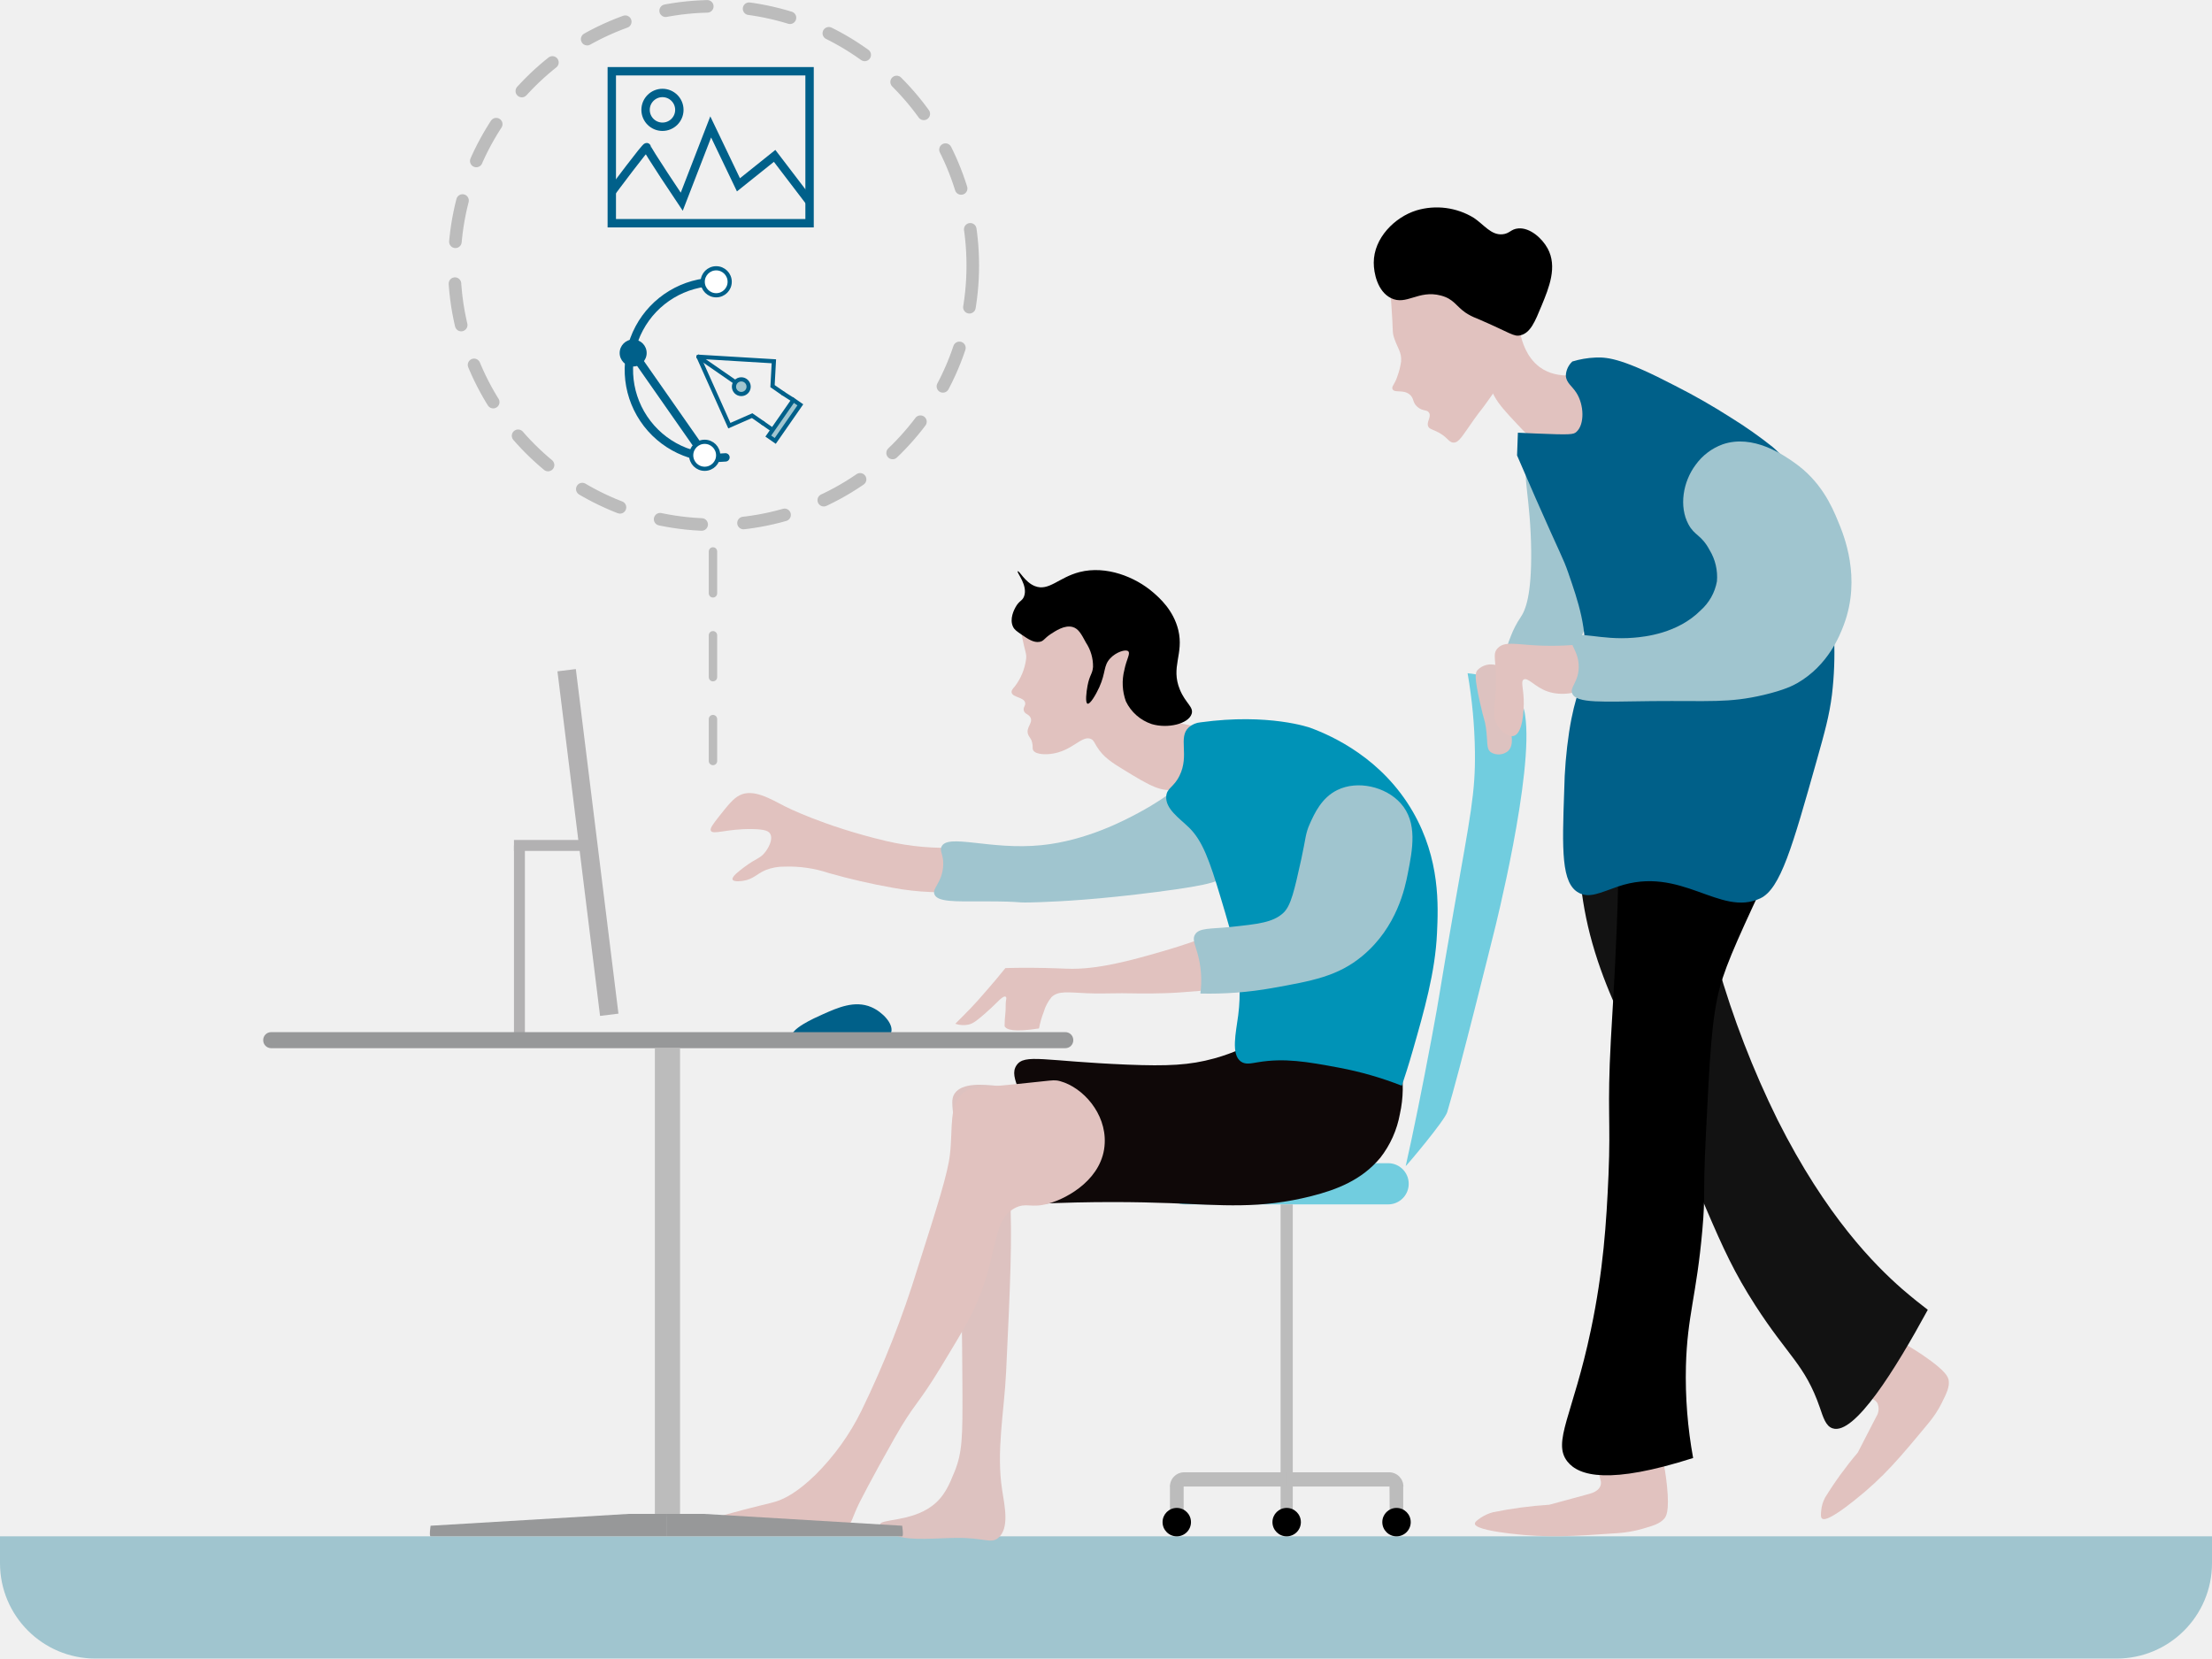
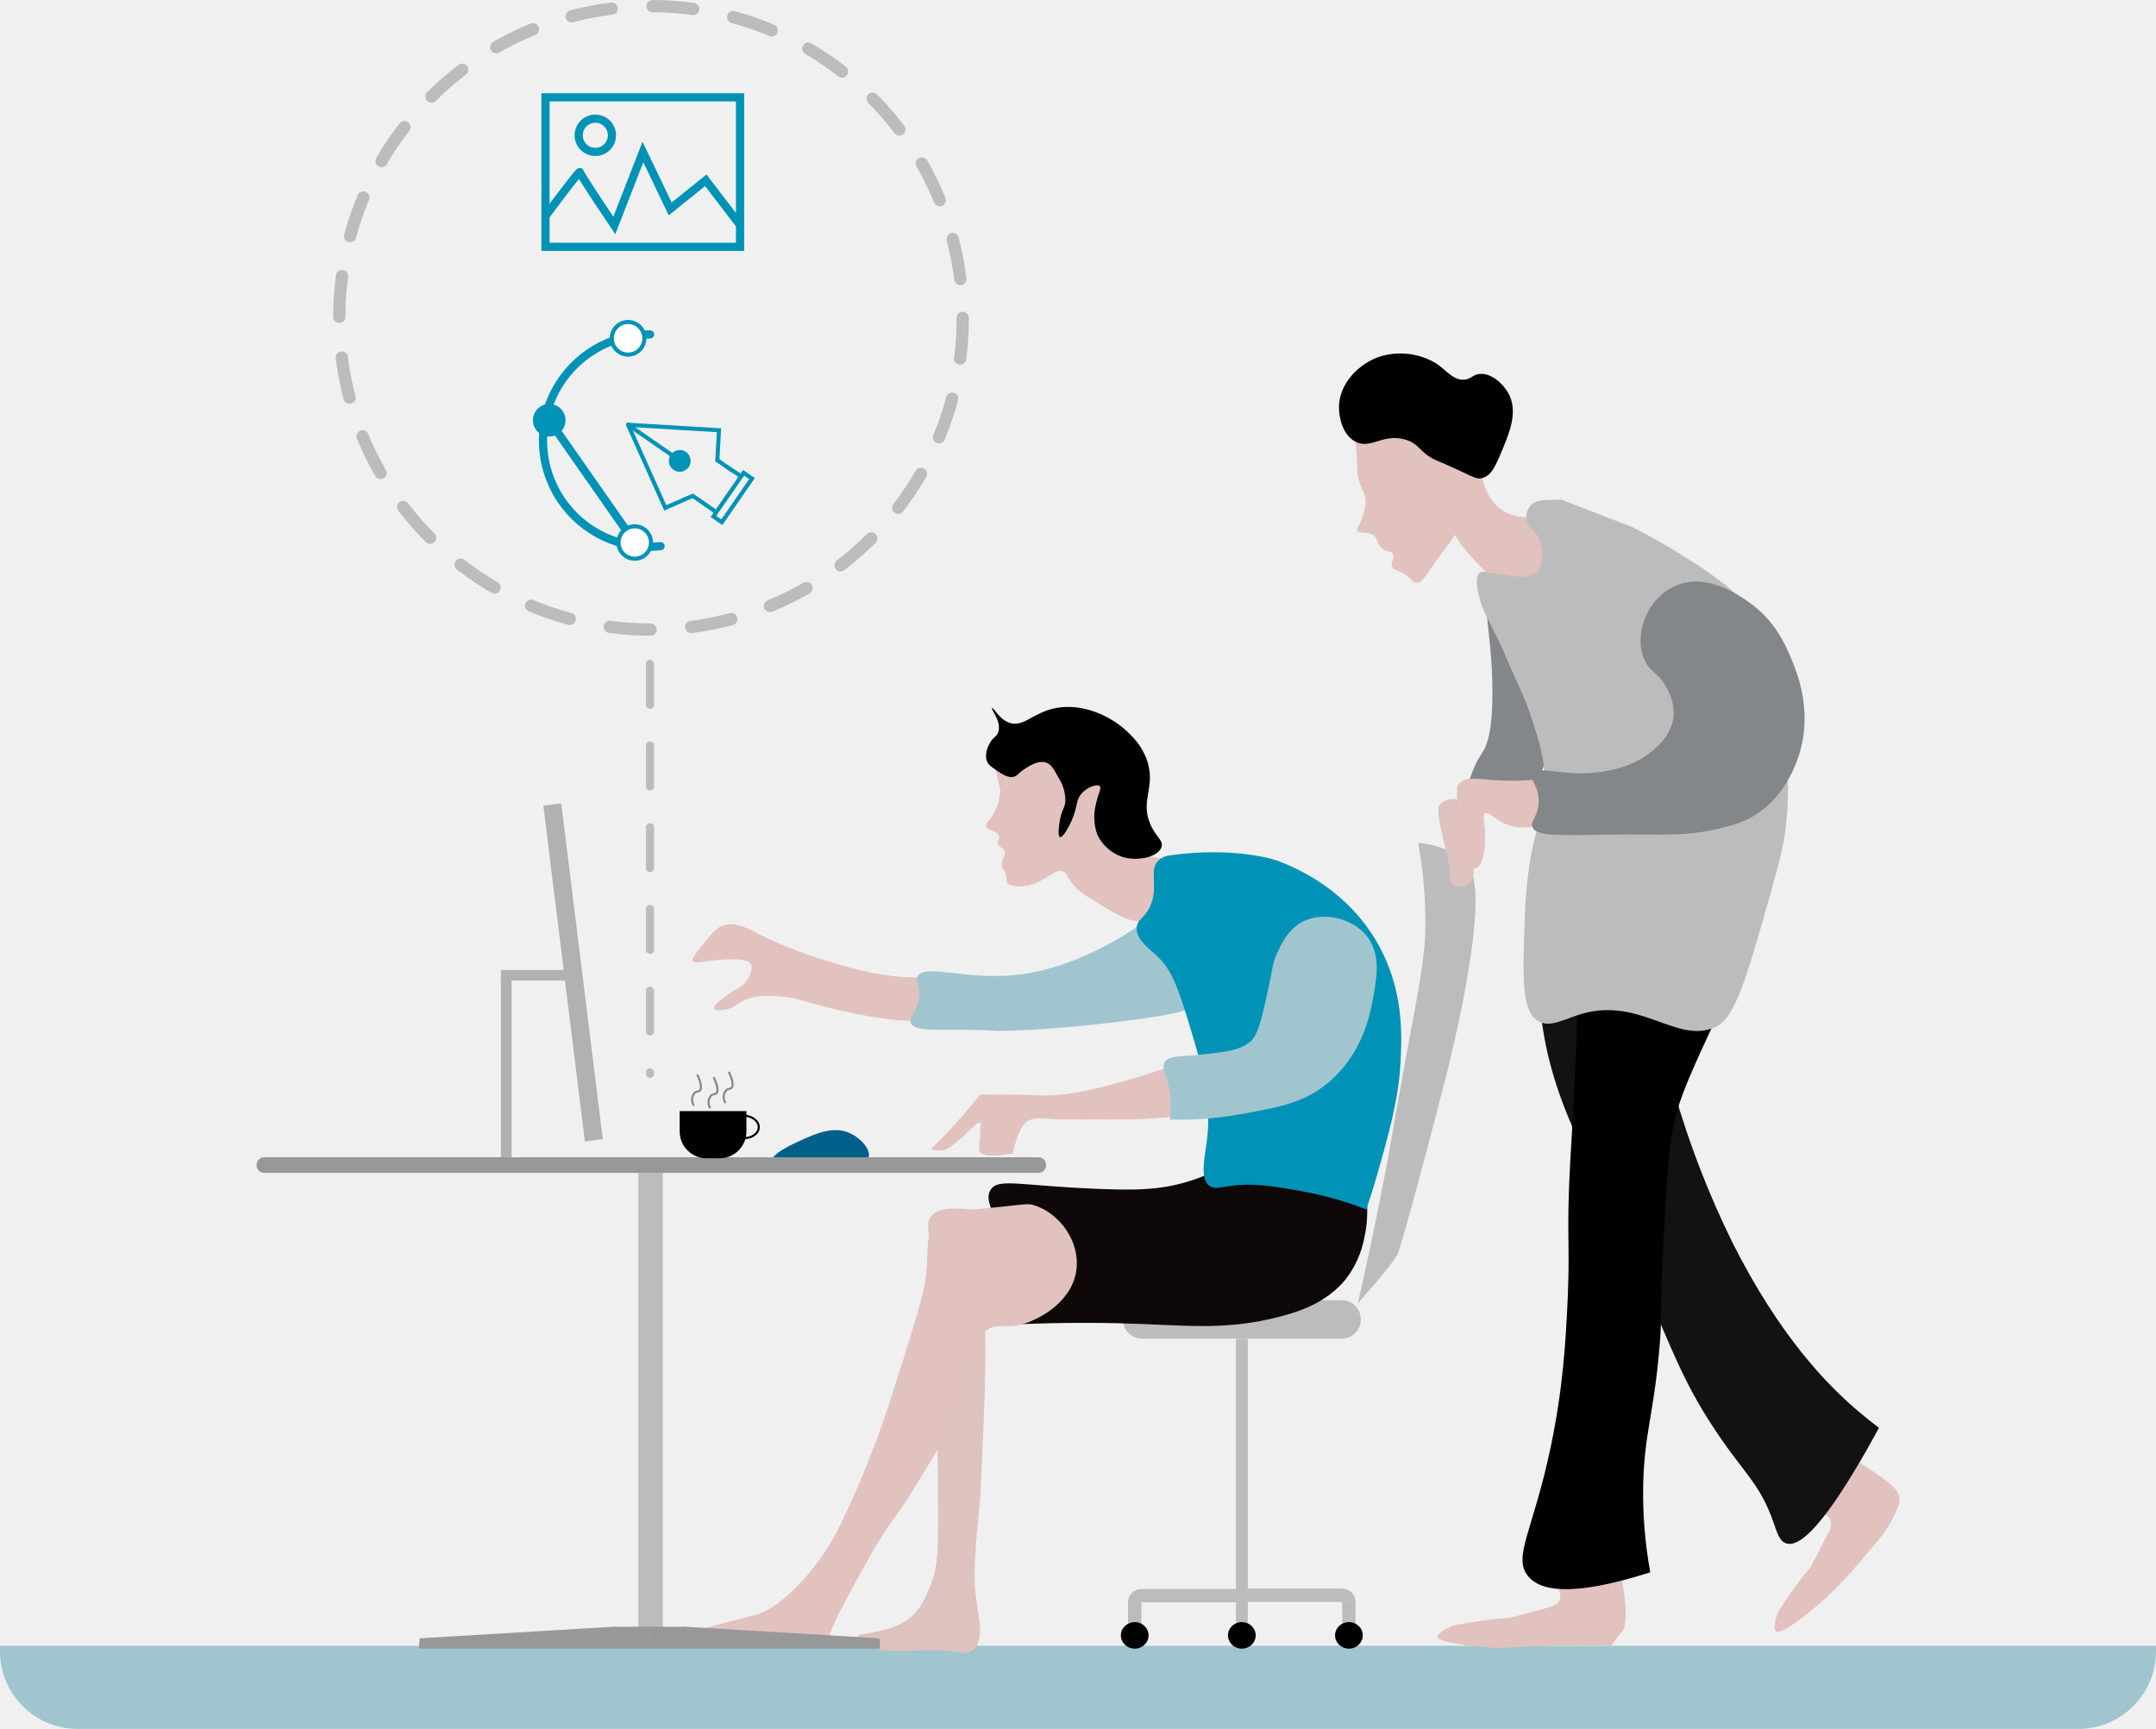
- <svg xmlns="http://www.w3.org/2000/svg" viewBox="0 0 527.77 395.72">
+ <svg xmlns="http://www.w3.org/2000/svg" viewBox="0 0 527.77 423.26">
  <defs>
-     <style>.cls-1,.cls-17{fill:#a0c5cf;}.cls-2{fill:#e1c2bf;}.cls-3{fill:#121212;}.cls-4{fill:#71cddf;}.cls-5{fill:#bcbcbc;}.cls-6{fill:#ddc2c0;}.cls-7{fill:#006089;}.cls-8{fill:#0f0808;}.cls-9{fill:#0093b7;}.cls-10{fill:#b2b1b2;}.cls-11{fill:#979899;}.cls-12,.cls-13,.cls-14,.cls-15,.cls-16,.cls-18{fill:none;}.cls-12,.cls-13{stroke:#bcbcbc;stroke-dasharray:10;}.cls-12,.cls-13,.cls-16,.cls-17,.cls-18,.cls-19{stroke-linecap:round;}.cls-12,.cls-14,.cls-15,.cls-16,.cls-17,.cls-18,.cls-19{stroke-miterlimit:10;}.cls-12,.cls-14,.cls-18{stroke-width:2px;}.cls-13{stroke-miterlimit:1;stroke-width:3px;}.cls-14,.cls-15,.cls-16,.cls-17,.cls-18,.cls-19{stroke:#00608a;}.cls-19{fill:#fff;}.cls-20{fill:#00608a;}</style>
+     <style>.cls-1{fill:#a0c5cf;}.cls-2{fill:#e1c2bf;}.cls-3{fill:#121212;}.cls-4{fill:#bcbcbc;}.cls-5{fill:#848789;}.cls-6{fill:#ddc2c0;}.cls-7{fill:#0f0808;}.cls-15,.cls-8{fill:#0093b7;}.cls-9{fill:#006089;}.cls-10{fill:#b2b1b2;}.cls-11{fill:#979899;}.cls-12,.cls-13,.cls-14,.cls-16,.cls-18,.cls-19,.cls-20,.cls-21{fill:none;}.cls-12,.cls-13,.cls-14,.cls-15,.cls-16,.cls-17{stroke:#0093b7;}.cls-12,.cls-13,.cls-14,.cls-15,.cls-16,.cls-17,.cls-18,.cls-20,.cls-21{stroke-miterlimit:10;}.cls-12,.cls-16,.cls-18{stroke-width:2px;}.cls-14,.cls-15,.cls-16,.cls-17,.cls-18,.cls-19{stroke-linecap:round;}.cls-17{fill:#fff;}.cls-18,.cls-19{stroke:#bcbcbc;stroke-dasharray:10;}.cls-19{stroke-miterlimit:1;stroke-width:3px;}.cls-20{stroke:#000;}.cls-20,.cls-21{stroke-width:0.5px;}.cls-21{stroke:#868786;}</style>
  </defs>
  <g id="Layer_2" data-name="Layer 2">
-     <path class="cls-1" d="M0,366.55H527.77a0,0,0,0,1,0,0V373A22.75,22.75,0,0,1,505,395.72H22.75A22.75,22.75,0,0,1,0,373v-6.41a0,0,0,0,1,0,0Z" />
-     <g id="feet">
-       <path class="cls-2" d="M486.07,418.48a70.78,70.78,0,0,1,6.62,4c5.46,3.73,5.88,5.13,6,5.88.24,1.6-.46,3-1.63,5.37a24.29,24.29,0,0,1-3.1,4.75c-6.9,8.34-10.78,13-17.76,18.53-2.39,1.91-6.56,5.06-7.66,4.38-.42-.26-.35-1-.26-2a8.14,8.14,0,0,1,.93-3.05A87.12,87.12,0,0,1,477,445.61l4.45-8.63a3.4,3.4,0,0,0,.23-3.19,2.61,2.61,0,0,0-.89-.83c-2.27-1.36-8.85-4.08-9.64-4.41Z" transform="translate(-33.75 -99.03)" />
-       <path class="cls-2" d="M430.37,446.64a58.49,58.49,0,0,1,1.12,7c.61,6.06-.21,7.24-.72,7.8-1.09,1.19-2.65,1.64-5.23,2.38a28.21,28.21,0,0,1-5.69,1c-10.94.77-17,1.16-25.86.1-3-.36-8.16-1.12-8.34-2.29-.07-.45.58-.9,1.36-1.45a9.66,9.66,0,0,1,3-1.35,99.29,99.29,0,0,1,13.39-1.78l9.58-2.6c.77-.21,2.21-.73,2.63-1.91a2.09,2.09,0,0,0,.08-1.13,93.81,93.81,0,0,0-2.77-9.28Z" transform="translate(-33.75 -99.03)" />
+     <path class="cls-1" d="M0,402.89H527.77a0,0,0,0,1,0,0v1.36a19,19,0,0,1-19,19H19a19,19,0,0,1-19-19v-1.36a0,0,0,0,1,0,0Z" />
+     <path class="cls-2" d="M486.07,418.48a70.78,70.78,0,0,1,6.62,4c5.46,3.73,5.88,5.13,6,5.88.24,1.6-.46,3-1.63,5.37a24.29,24.29,0,0,1-3.1,4.75c-6.9,8.34-10.78,13-17.76,18.53-2.39,1.91-6.56,5.06-7.66,4.38-.42-.26-.35-1-.26-2a8.14,8.14,0,0,1,.93-3.05A87.12,87.12,0,0,1,477,445.61l4.45-8.63a3.4,3.4,0,0,0,.23-3.19,2.61,2.61,0,0,0-.89-.83c-2.27-1.36-8.85-4.08-9.64-4.41Z" transform="translate(-33.75 -61.99)" />
+     <path class="cls-2" d="M430.37,446.64a58.49,58.49,0,0,1,1.12,7c.53,5.24,0,6.83-.5,7.53,0,.06,0,0-.22.27-1.17,1.44-2,2.62-2.55,3.43-2.49-.07-5-.11-7.6-.11-7.05,0-13.8.25-20.22.71l-6.41-.55c-6.68-.77-8.31-1.61-8.34-2.29,0-.45.63-.94,1.36-1.45a9.66,9.66,0,0,1,3-1.35,99.29,99.29,0,0,1,13.39-1.78l9.58-2.6c.77-.21,2.21-.73,2.63-1.91a2.09,2.09,0,0,0,.08-1.13,93.81,93.81,0,0,0-2.77-9.28Z" transform="translate(-33.75 -61.99)" />
+     <path class="cls-3" d="M412.76,275.74c-3.6,6.22-3.46,12.68-3.08,18.76.86,13.78,1.38,22,5.32,33.89a117.5,117.5,0,0,0,5.89,14.29c21,44.59,21.73,52.37,31.65,67.78,7.89,12.26,11.87,14.19,15.4,24.37.8,2.29,1.4,4.49,3.08,5,5.18,1.68,14.94-14.05,22.69-28.29-1.53-1.16-3.69-2.87-6.16-5-6.42-5.64-18.06-17.19-29.69-40.33a221,221,0,0,1-14.29-37c-3.19-10.46-6.08-22.18-13.16-38.93-5.23-12.37-9.35-19.46-13.16-19.05C415.27,271.47,414,273.63,412.76,275.74Z" transform="translate(-33.75 -61.99)" />
+     <path d="M412.2,282.46c-1.29,5.83,3.6,9.46,6.45,16.52,1.22,3,1.5,5.33.84,21.57-.53,12.95-1.08,20.5-1.4,26.61-.91,16.81,0,19-.56,32.21-.5,11.42-1.23,22.85-4.21,37-4.25,20.22-9.28,26.71-5.6,31.37,2.76,3.5,10.07,5.53,30-.84A107.44,107.44,0,0,1,436,425c.32-12.15,2.53-16.72,3.92-32.49.78-8.81.08-7.29.84-22.68.92-18.63,1.38-28,3.36-35.29,1.61-5.95,5.27-13.77,12.61-29.41,7.79-16.63,11.2-22.16,8.68-25.49s-7.36.16-20.45-.84c-15.45-1.19-22.78-7.12-28.84-2.52A11.28,11.28,0,0,0,412.2,282.46Z" transform="translate(-33.75 -61.99)" />
+     <g id="chair">
+       <path class="cls-4" d="M366.14,381c.32-.22,9.29-10.39,9.91-12.36,3.14-10,10.25-37.65,11.22-41.35,0,0,9.53-36.13,7.36-49.38a9.54,9.54,0,0,0-5.44-7.32,24.13,24.13,0,0,0-8.28-2.26,109.39,109.39,0,0,1,1.75,18c.12,9.38-1.06,14.45-5,35.93-3.72,20.24-3.13,18.25-5.35,29.58S368,373,366.14,381Z" transform="translate(-33.75 -61.99)" />
+       <rect class="cls-4" x="308.62" y="380.29" width="58.25" height="9.42" rx="4.71" transform="translate(641.73 708) rotate(180)" />
+       <rect class="cls-4" x="336.28" y="389.7" width="2.91" height="70.8" transform="translate(641.73 788.22) rotate(-180)" />
+       <ellipse cx="303.99" cy="400.35" rx="3.39" ry="3.25" />
+       <path class="cls-4" d="M337.74,451h27.85a0,0,0,0,1,0,0v3.26a0,0,0,0,1,0,0H341a3.26,3.26,0,0,1-3.26-3.26v0A0,0,0,0,1,337.74,451Z" transform="translate(669.58 843.16) rotate(-180)" />
+       <path class="cls-4" d="M362.32,461.55h1.23c1.13,0,2-.5,2-1.11v-6.37h-3.27Z" transform="translate(-33.75 -61.99)" />
+       <path class="cls-4" d="M279.39,389H304a0,0,0,0,1,0,0v3.26a0,0,0,0,1,0,0H276.14a0,0,0,0,1,0,0v0A3.26,3.26,0,0,1,279.39,389Z" />
+       <path class="cls-4" d="M313.16,461.55h-1.22c-1.13,0-2.05-.5-2.05-1.11v-6.37h3.27Z" transform="translate(-33.75 -61.99)" />
+       <ellipse cx="277.77" cy="400.35" rx="3.39" ry="3.25" />
+       <ellipse cx="330.2" cy="400.35" rx="3.39" ry="3.25" />
    </g>
-     <path class="cls-3" d="M412.76,275.74c-3.6,6.22-3.46,12.68-3.08,18.76.86,13.78,1.38,22,5.32,33.89a117.5,117.5,0,0,0,5.89,14.29c21,44.59,21.73,52.37,31.65,67.78,7.89,12.26,11.87,14.19,15.4,24.37.8,2.29,1.4,4.49,3.08,5,5.18,1.68,14.94-14.05,22.69-28.29-1.53-1.16-3.69-2.87-6.16-5-6.42-5.64-18.06-17.19-29.69-40.33a221,221,0,0,1-14.29-37c-3.19-10.46-6.08-22.18-13.16-38.93-5.23-12.37-9.35-19.46-13.16-19.05C415.27,271.47,414,273.63,412.76,275.74Z" transform="translate(-33.75 -99.03)" />
-     <path d="M412.2,282.46c-1.29,5.83,3.6,9.46,6.45,16.52,1.22,3,1.5,5.33.84,21.57-.53,12.95-1.08,20.5-1.4,26.61-.91,16.81,0,19-.56,32.21-.5,11.42-1.23,22.85-4.21,37-4.25,20.22-9.28,26.71-5.6,31.37,2.76,3.5,10.07,5.53,30-.84A107.44,107.44,0,0,1,436,425c.32-12.15,2.53-16.72,3.92-32.49.78-8.81.08-7.29.84-22.68.92-18.63,1.38-28,3.36-35.29,1.61-5.95,5.27-13.77,12.61-29.41,7.79-16.63,11.2-22.16,8.68-25.49s-7.36.16-20.45-.84c-15.45-1.19-22.78-7.12-28.84-2.52A11.28,11.28,0,0,0,412.2,282.46Z" transform="translate(-33.75 -99.03)" />
-     <g id="chair">
-       <path class="cls-4" d="M369.14,377.26c.32-.23,9.29-10.84,9.91-12.9,3.14-10.47,10.25-39.3,11.22-43.16,0,0,9.53-37.71,7.36-51.55a9.94,9.94,0,0,0-5.44-7.63,23.09,23.09,0,0,0-8.28-2.36,119,119,0,0,1,1.75,18.78c.12,9.79-1.06,15.09-5,37.5-3.72,21.14-3.13,19.06-5.35,30.88S371,369,369.14,377.26Z" transform="translate(-33.75 -99.03)" />
-       <rect class="cls-4" x="311.62" y="376.55" width="58.25" height="9.83" rx="4.91" transform="translate(647.73 663.91) rotate(180)" />
-       <rect class="cls-5" x="339.28" y="386.38" width="2.91" height="73.9" transform="translate(647.73 747.64) rotate(-180)" />
-       <circle cx="306.99" cy="363.17" r="3.39" />
-       <path class="cls-5" d="M340.74,450.31h27.85a0,0,0,0,1,0,0v3.4a0,0,0,0,1,0,0H344.14a3.4,3.4,0,0,1-3.4-3.4v0A0,0,0,0,1,340.74,450.31Z" transform="translate(675.58 804.99) rotate(-180)" />
-       <path class="cls-5" d="M365.32,461.37h1.23c1.13,0,2-.51,2-1.15v-6.65h-3.27Z" transform="translate(-33.75 -99.03)" />
-       <path class="cls-5" d="M282.54,351.28H307a0,0,0,0,1,0,0v3.4a0,0,0,0,1,0,0H279.14a0,0,0,0,1,0,0v0A3.4,3.4,0,0,1,282.54,351.28Z" />
-       <path class="cls-5" d="M316.16,461.37h-1.22c-1.13,0-2.05-.51-2.05-1.15v-6.65h3.27Z" transform="translate(-33.75 -99.03)" />
-       <circle cx="280.77" cy="363.17" r="3.39" />
-       <circle cx="333.2" cy="363.17" r="3.39" />
-     </g>
-     <path id="arm" class="cls-1" d="M398.3,211c-1.45.49.65,7.09.78,19.44.11,10.6-1.36,14.2-2.52,15.87a22.32,22.32,0,0,0-2.33,4.48c-.78,2-1.17,3-.78,3.74,1.41,2.59,10.21.4,11.06.19,2.49-.64,3.78-1,5.05-2.06,2.5-2.15,2.87-5.54,2.91-9,.12-12.27-5.78-21.67-9.51-27.45C399.44,210.84,398.54,211,398.3,211Z" transform="translate(-33.75 -99.03)" />
-     <path class="cls-6" d="M394.42,274.6c.09,1,.22,2.64-.87,3.64a3.53,3.53,0,0,1-4.08.28c-1.17-.86-.7-2.33-1.19-5.88-.28-2-.41-1.41-1.46-6.16-1.31-5.93-1.11-6.88-.55-7.57a4.46,4.46,0,0,1,4.66-1.12C392.12,258.25,393,259.32,394.42,274.6Z" transform="translate(-33.75 -99.03)" />
-     <path class="cls-2" d="M412.29,188c-.8.23-6.75,1.9-11.2-1.4-3.23-2.4-4.21-6.34-4.51-7.57-.83-3.35,0-5-.73-5.32-1.56-.6-8,6.25-7.42,13.73a16,16,0,0,0,1.89,6.16c1.12,2,2.57,3.59,5.24,6.44,1.24,1.32,1.86,2,2.48,2.52,1.87,1.64,5.16,4.53,9.31,4.62,3.88.09,8.94-2.25,10.47-7C419.29,195.65,417,190.45,412.29,188Z" transform="translate(-33.75 -99.03)" />
-     <path class="cls-2" d="M376.18,201.83c3,1.3,3.08,2.77,4.37,2.8s2.06-1.52,4.95-5.6c2-2.8.94-1.1,3.63-4.9,3.78-5.33,5.66-8,6.11-9.53.85-2.87.38-5.13-.58-9.66-1.34-6.39-2-9.58-4.8-12.47-4.32-4.47-11.95-6.38-17.89-4.06-1,.38-5.22,2-6.55,5.75-.45,1.23-.15,1.54.29,7.42.5,6.62.14,6.58.73,8.26.8,2.32,1.79,3.31,1.6,5.46a16.91,16.91,0,0,1-.88,3.5c-.62,1.95-1.48,2.47-1.16,3.08.5,1,2.51,0,4.07,1.26,1.15.94.6,1.9,1.9,3s2.29.54,2.76,1.4c.59,1.06-.79,2.23-.15,3.36C374.88,201.36,375.37,201.47,376.18,201.83Z" transform="translate(-33.75 -99.03)" />
-     <path d="M386.1,175a13,13,0,0,1-2.74-1.41c-2.25-1.57-2.75-3.24-5.84-4.05-5.37-1.41-8.21,2.47-11.92.6-3.2-1.6-4.09-6-4.08-8.44,0-5.87,5-10.86,10.18-12.47A16.94,16.94,0,0,1,385.38,151c2.53,1.71,4.13,4.16,6.84,3.93,1.74-.15,2-1.25,3.78-1.4,2.77-.24,5.65,2.31,7,4.76,2.39,4.38.33,9.39-1.42,13.63-1.61,3.92-2.68,6.5-5,7.09C394.93,179.48,394.23,178.47,386.1,175Z" transform="translate(-33.75 -99.03)" />
-     <path class="cls-2" d="M413.3,252.47a68.65,68.65,0,0,1-12.8.56c-5.21-.27-7.69-1-9.31.56s-.21,2.92-.58,10.08c-.25,4.66-.93,6.61.58,8.69.86,1.19,2.53,2.61,3.78,2.24,2.06-.62,2.43-5.9,2.33-8.68s-.73-4.33,0-4.77c1-.57,2.68,1.78,5.53,2.8,3.58,1.3,7.33.34,10.18-.84Z" transform="translate(-33.75 -99.03)" />
-     <path class="cls-7" d="M414.41,184.34c3.09-.14,6.82.37,19,6.72a151.68,151.68,0,0,1,13.38,7.65,101.2,101.2,0,0,1,9.88,6.95c8.56,7.31,10.48,18,13,32.08a84.2,84.2,0,0,1,1.17,27.08c-.64,5-1.67,8.71-3.69,15.87-5.72,20.27-8.58,30.41-13.38,32.67-9.69,4.58-18.84-8-34-2.8-4.35,1.51-6.81,2.82-9.31,1.5-4.23-2.23-4-10.26-3.5-24.37a106.58,106.58,0,0,1,1.17-14c1.51-9.67,3.09-10.19,3.66-16.21.8-8.37-1.52-15-3.86-21.78-1.24-3.6-1.69-3.94-7.76-17.74-1.91-4.35-3.45-7.93-4.46-10.27.07-1.81.13-3.61.2-5.42l4.26.19c8.18.34,9,.27,9.7-.38,2-1.79,1.84-6.46,0-9.33-1.05-1.65-2.45-2.39-2.52-4.11a4.87,4.87,0,0,1,1.55-3.36A22,22,0,0,1,414.41,184.34Z" transform="translate(-33.75 -99.03)" />
-     <path id="arm-2" data-name="arm" class="cls-1" d="M436.59,224.11c-2.25-4.22-1.33-10.1,1.74-14.19a13.67,13.67,0,0,1,6.4-4.86c7.29-2.54,14.59,2.56,17.07,4.3,6.4,4.46,9,10.4,10.48,14,1.38,3.3,5.65,13.52,1.36,24.84-.87,2.29-3.63,9.55-11.06,13.81-1,.57-3,1.63-7.95,2.81-8.48,2-13,1.36-26.77,1.49-11.6.11-18.09.65-19-1.87-.56-1.52,1.48-2.63,1.56-6.16.08-3.94-2.38-5.47-1.56-6.91,1.19-2.07,6.61.51,14.75-.19,2.53-.21,10.42-1,15.91-6.53a12.14,12.14,0,0,0,3.88-6.91,12.34,12.34,0,0,0-1.75-7.47C439.66,226.55,438.07,226.9,436.59,224.11Z" transform="translate(-33.75 -99.03)" />
-     <path class="cls-2" d="M322.4,273.05l-9.15-1.87h0a29.89,29.89,0,0,1-5.42-2.42,17.69,17.69,0,0,1-3.09-2.33c-4.23-4.12,1.75-12.27-2.06-21.37-.42-1-2.4-7.2-6.17-7.72-1.15-.16-2.5.28-5.2,1.16s-3.07,1.36-5,1.68c-2.27.37-2.41-.19-4.11.19-1.92.42-4.8,1.82-5.58,4.27-.52,1.66.4,3.27.88,5.78.86,4.44,1.27,4.55,1.05,6a13.61,13.61,0,0,1-2.62,6.32c-.42.5-.93,1-.81,1.54.24,1.16,2.89,1.06,3.22,2.39.19.73-.55,1.08-.31,1.93s1.23.81,1.62,1.7c.56,1.27-1.13,2.28-.63,3.86.27.84.73.9,1,2.07.23,1,0,1.29.21,1.74.63,1.31,3.82,1,4.12.95,5.2-.56,7.52-4.59,9.71-3.57.65.31.74.79,1.41,1.86,1.6,2.57,3.71,3.85,6.79,5.73,5.63,3.42,8.87,5.39,12.33,4.29,3.1-1,4.75-3.95,5.78-5.79A16.49,16.49,0,0,0,322.4,273.05Z" transform="translate(-33.75 -99.03)" />
-     <path d="M281.79,252.17c-1.42.25-2.74-.66-4.33-1.75-1.12-.77-1.68-1.16-2-1.84-.92-1.87.29-4.12.56-4.62.89-1.65,1.6-1.47,2.06-2.62,1-2.65-1.84-5.73-1.5-6s1.69,2.61,4.11,3.54c3.32,1.29,5.67-2.09,10.64-3.36,6.35-1.62,13.28,1.16,17.56,4.86,1.42,1.23,4.84,4.19,6,9,1.36,5.74-1.87,8.75.37,14.19,1.36,3.29,3.34,4.12,2.81,5.79-.77,2.39-5.72,3.57-9.53,2.43a10.53,10.53,0,0,1-6.16-5.42,12.71,12.71,0,0,1-.37-7.47c.52-2.61,1.51-3.93.93-4.48s-2.89.17-4.29,1.68c-1.67,1.79-1,3.3-2.62,6.91-.81,1.78-2.2,4.12-2.8,3.92s-.27-2.86,0-4.29c.5-2.63,1.16-2.73,1.31-4.48a10.16,10.16,0,0,0-1.68-5.79c-1.12-2.08-1.8-3.35-3.18-3.74-1.95-.55-4.17,1-5.23,1.68C282.83,251.38,282.82,252,281.79,252.17Z" transform="translate(-33.75 -99.03)" />
-     <path class="cls-6" d="M321.83,354.91c-2.71-1.46-5.94.2-8.78,1.31-11.72,4.56-26.32,3.24-41.64,1.86-2.91-.26-8.09-.83-9.9,1.87-.84,1.26-.57,2.67-.18,6.35.35,3.35.3,6.74.75,10.08.68,5.16.47,8,1.19,41.44,0,0,.07,3,.11,12.53.05,11.42,0,15.16-1.87,19.79-1.22,3-2.41,6-5.41,8.22-5.07,3.77-12.35,3.08-12.35,4.39,0,.22.43.53,1.28,1.13a14.1,14.1,0,0,0,3,1.66c3,1.12,9.52.46,13.82.42,6.86-.07,8.33,1.48,10.08,0,2.7-2.3,1.54-7.52.94-11.34-1.47-9.29.48-18.8.93-28.19,1-21.07,1.49-31.6.93-42.77-.34-6.87-.67-7.9.38-9.71,7.39-12.73,45.36,1.77,50.23-8.58C326.94,362,324.9,356.57,321.83,354.91Z" transform="translate(-33.75 -99.03)" />
-     <path class="cls-8" d="M323.51,351.55c5.05-1.41,7.41-2.88,10.08-3.92,6.48-2.53,17-3.27,34.36,5.6a29,29,0,0,1-.19,11.58,23.9,23.9,0,0,1-4.67,10.45c-4.45,5.34-10.43,7.63-16.43,9.15-12.32,3.13-21.37,2.15-33.8,1.68-7.52-.28-18.52-.46-32.11.19a51.93,51.93,0,0,0-.38-15.5c-1.89-10.65-6.13-14.5-4.1-17.55,1.9-2.88,6.67-1,26.32-.19C312.4,353.43,317.55,353.2,323.51,351.55Z" transform="translate(-33.75 -99.03)" />
-     <path class="cls-2" d="M262.78,301.22a61.71,61.71,0,0,1-17.65-1.54c-15-3.56-24.09-8.26-24.09-8.26-3.6-1.86-7.58-4.24-10.78-2.66-1.55.76-2.85,2.42-4.9,5-1.53,1.95-2.29,2.94-2,3.5.57,1,3.83-.51,9.8-.42,3.11.05,4,.48,4.34,1.12.77,1.27-.37,3.38-1.26,4.48-1.17,1.46-2,1.32-4.76,3.36-1.32,1-3.23,2.4-2.94,3.09s2.52.3,2.66.27c2.29-.39,3.1-1.61,5.18-2.52a11.84,11.84,0,0,1,4.62-.84,30.12,30.12,0,0,1,10.51,1.54,153.78,153.78,0,0,0,15.26,3.51,62.62,62.62,0,0,0,18.21.7Q263.9,306.4,262.78,301.22Z" transform="translate(-33.75 -99.03)" />
-     <path class="cls-2" d="M329.86,321.3c-2.09-2-5.71,1-19.24,4.85-6.72,1.94-15.15,4.32-22.36,4-.79,0-3.95-.19-8.36-.21-2.71,0-4.9,0-6.27.07-1.6,2-3,3.63-4.09,4.89-1.38,1.59-3.27,3.83-6,6.53l-1.87,1.87a6,6,0,0,0,3.18.19c1.2-.28,2.19-1.13,4.1-2.8,1.56-1.36,3.17-3,3.18-3,.4-.38,1.21-1.08,1.54-.86s.13.55.07,1.22c-.09.9,0,1.8-.11,2.7a27.24,27.24,0,0,0-.19,3.1c.38.87,2.17,1.51,8.21.56a21.74,21.74,0,0,1,1.12-3.92,9.85,9.85,0,0,1,1.87-3.55c1.61-1.56,3.93-1.13,8.4-.93,2.8.13,5.6,0,8.4,0,4.92.07,9.12.14,13.82-.19,6.48-.44,9.76-.7,11.77-2.42C330.81,330.22,332.2,323.53,329.86,321.3Z" transform="translate(-33.75 -99.03)" />
-     <path class="cls-1" d="M319.48,285.93c-3.65-.91-5.47,2.45-14.2,7.1-3.24,1.73-12.32,6.56-23,7.65-12.25,1.25-22.46-2.88-23.9.38-.53,1.19.7,2,.37,5-.41,3.75-2.62,4.9-2.05,6.35.72,1.86,5,1.7,11.39,1.68,11.67,0,6.28.46,14,.18,4.94-.18,13.66-.62,27.64-2.42,13.76-1.78,15.42-2.66,16.61-4.3C331,301.3,326.09,287.58,319.48,285.93Z" transform="translate(-33.75 -99.03)" />
-     <path class="cls-9" d="M320.22,271.37c16.3-2.24,26.14,1.3,26.14,1.3,5.43,2,17.14,7.34,24.47,20,6.58,11.38,6.08,22.52,5.78,29-.42,9.33-3.07,18.54-5.78,28-1,3.52-1.95,6.41-2.62,8.41a82.52,82.52,0,0,0-14.94-4.3c-7.75-1.45-13.06-2.36-19.42-1.3-1.64.27-2.9.6-4-.15-2.46-1.69-1.2-7-.67-11.06,1.32-10.28-1.37-18.65-4.11-27.82s-4.41-13.84-7.66-17c-2.32-2.25-5.65-4.45-5.4-7.46.16-2,1.77-2.05,3.16-4.87,2.45-4.95-.43-9.16,2.24-11.57A4.88,4.88,0,0,1,320.22,271.37Z" transform="translate(-33.75 -99.03)" />
-     <path class="cls-1" d="M346.29,295.53c1.06-2.36,2.77-6.17,6.53-8,4.83-2.38,11.55-.83,15.13,3.17,4.09,4.59,2.83,11,1.68,16.81-.63,3.19-2.51,12.7-10.83,19.61-5.86,4.86-11.92,5.94-21.47,7.65a85.79,85.79,0,0,1-17.18,1.31,23.68,23.68,0,0,0-.38-8.4c-.69-3-1.64-4.31-.93-5.61.94-1.72,3.69-1.37,8.4-1.86,6.71-.71,10.21-1.07,12.7-3.36,1.83-1.69,2.65-5.42,4.3-12.89C345.33,299,345.17,298,346.29,295.53Z" transform="translate(-33.75 -99.03)" />
-     <path class="cls-2" d="M286.72,357c-1.55-.44-1.9-.16-10.43.68-9.94,1-11,.77-12.53,1.94-3.74,2.85-2.6,8.48-3.37,14.94-.53,4.5-2.91,12-7.65,26.88a235.05,235.05,0,0,1-13.45,34.17,56.93,56.93,0,0,1-11,15.32c-4.37,4.26-7.27,5.52-8.41,6-1.64.65-2.35.67-8.4,2.24-6.68,1.73-7.45,2.13-7.47,2.62,0,1.24,4.56,2.51,7.85,3,3,.44,4.41.15,8.21,0,10.06-.37,12.47,1.22,15.31-.93,1.71-1.29,1.71-2.86,3.36-6.16,0,0,2.8-5.62,8.41-15.5,4.84-8.54,5.42-7.63,11.2-17.18,5.12-8.45,7.68-12.67,9.52-17.74,4-10.85,2.94-17.31,8-20,2.79-1.46,3.79.11,8-1.07,4.89-1.36,13.11-6.12,13.46-14.43C297.66,364.65,292.13,358.5,286.72,357Z" transform="translate(-33.75 -99.03)" />
-     <path class="cls-7" d="M222.58,346.6c-.35-2.07,5.22-4.55,7.56-5.6,3.44-1.53,7.55-3.37,11.49-1.68,2.69,1.15,5.34,4,4.76,6-.28,1-1.36,1.88-5.32,2.71C233.55,349.58,223.05,349.33,222.58,346.6Z" transform="translate(-33.75 -99.03)" />
-     <rect class="cls-10" x="122.63" y="201.72" width="2.61" height="45.2" />
-     <rect class="cls-10" x="163.01" y="292.81" width="2.61" height="15.88" transform="translate(431.32 37.4) rotate(90)" />
-     <rect class="cls-10" x="171.82" y="258.63" width="4.42" height="82.84" transform="translate(-69.26 -75.41) rotate(-7.05)" />
-     <rect class="cls-11" x="62.8" y="246.26" width="193.28" height="3.83" rx="1.89" />
-     <rect class="cls-5" x="156.25" y="250.04" width="6" height="111.75" />
-     <path class="cls-11" d="M248.58,465.59H192.73v-5.36h8.88L249,463.06s.39,2.53,0,2.53" transform="translate(-33.75 -99.03)" />
-     <path class="cls-11" d="M136.88,465.59h55.85v-5.36h-8.88l-47.36,2.83s-.39,2.53,0,2.53" transform="translate(-33.75 -99.03)" />
-     <line class="cls-12" x1="170.11" y1="131.57" x2="170.11" y2="189.21" />
-     <circle class="cls-13" cx="170.25" cy="63.35" r="61.85" />
-     <rect id="rectangle" class="cls-14" x="145.97" y="17" width="47.19" height="36.26" />
-     <path class="cls-14" d="M179.72,144.8s8.35-11.22,8.35-10.64,8.34,13,8.34,13l6.91-17.85,6.62,13.82,8.63-6.91,8.35,10.94" transform="translate(-33.75 -99.03)" />
-     <circle class="cls-14" cx="158.06" cy="26.21" r="4.03" />
-     <path class="cls-15" d="M226.92,185" transform="translate(-33.75 -99.03)" />
-     <path class="cls-15" d="M193.72,199" transform="translate(-33.75 -99.03)" />
-     <polyline class="cls-16" points="182.01 100.94 179.46 99.17 174.02 101.56 166.66 85.12" />
-     <polyline class="cls-16" points="166.66 85.12 184.64 86.2 184.32 92.13 186.88 93.9" />
-     <line class="cls-16" x1="166.66" y1="85.12" x2="175.56" y2="91.27" />
-     <circle class="cls-17" cx="176.87" cy="92.26" r="1.75" />
-     <rect class="cls-17" x="215.86" y="197.53" width="10.5" height="2.02" transform="matrix(0.57, -0.82, 0.82, 0.57, -101.7, 168.46)" />
-     <line class="cls-16" x1="182.02" y1="100.94" x2="183.9" y2="102.26" />
-     <line class="cls-16" x1="186.88" y1="93.9" x2="189.05" y2="95.29" />
-     <path class="cls-18" d="M206.84,208.16a21,21,0,1,1-2.08-41.9" transform="translate(-33.75 -99.03)" />
-     <line class="cls-18" x1="151.07" y1="84.22" x2="168.13" y2="108.63" />
-     <circle class="cls-19" cx="168.13" cy="108.63" r="3.22" />
-     <circle class="cls-20" cx="151.07" cy="84.22" r="3.22" />
-     <circle class="cls-19" cx="170.88" cy="67.23" r="3.22" />
+     <path id="arm" class="cls-5" d="M398.3,211c-1.45.49.65,7.09.78,19.44.11,10.6-1.36,14.2-2.52,15.87a22.32,22.32,0,0,0-2.33,4.48c-.78,2-1.17,3-.78,3.74,1.41,2.59,10.21.4,11.06.19,2.49-.64,3.78-1,5.05-2.06,2.5-2.15,2.87-5.54,2.91-9,.12-12.27-5.78-21.67-9.51-27.45C399.44,210.84,398.54,211,398.3,211Z" transform="translate(-33.75 -61.99)" />
+     <path class="cls-6" d="M394.42,274.6c.09,1,.22,2.64-.87,3.64a3.53,3.53,0,0,1-4.08.28c-1.17-.86-.7-2.33-1.19-5.88-.28-2-.41-1.41-1.46-6.16-1.31-5.93-1.11-6.88-.55-7.57a4.46,4.46,0,0,1,4.66-1.12C392.12,258.25,393,259.32,394.42,274.6Z" transform="translate(-33.75 -61.99)" />
+     <path class="cls-2" d="M412.29,188c-.8.23-6.75,1.9-11.2-1.4-3.23-2.4-4.21-6.34-4.51-7.57-.83-3.35,0-5-.73-5.32-1.56-.6-8,6.25-7.42,13.73a16,16,0,0,0,1.89,6.16c1.12,2,2.57,3.59,5.24,6.44,1.24,1.32,1.86,2,2.48,2.52,1.87,1.64,5.16,4.53,9.31,4.62,3.88.09,8.94-2.25,10.47-7C419.29,195.65,417,190.45,412.29,188Z" transform="translate(-33.75 -61.99)" />
+     <path class="cls-2" d="M376.18,201.83c3,1.3,3.08,2.77,4.37,2.8s2.06-1.52,4.95-5.6c2-2.8.94-1.1,3.63-4.9,3.78-5.33,5.66-8,6.11-9.53.85-2.87.38-5.13-.58-9.66-1.34-6.39-2-9.58-4.8-12.47-4.32-4.47-11.95-6.38-17.89-4.06-1,.38-5.22,2-6.55,5.75-.45,1.23-.15,1.54.29,7.42.5,6.62.14,6.58.73,8.26.8,2.32,1.79,3.31,1.6,5.46a16.91,16.91,0,0,1-.88,3.5c-.62,1.95-1.48,2.47-1.16,3.08.5,1,2.51,0,4.07,1.26,1.15.94.6,1.9,1.9,3s2.29.54,2.76,1.4c.59,1.06-.79,2.23-.15,3.36C374.88,201.36,375.37,201.47,376.18,201.83Z" transform="translate(-33.75 -61.99)" />
+     <path d="M386.1,175a13,13,0,0,1-2.74-1.41c-2.25-1.57-2.75-3.24-5.84-4.05-5.37-1.41-8.21,2.47-11.92.6-3.2-1.6-4.09-6-4.08-8.44,0-5.87,5-10.86,10.18-12.47A16.94,16.94,0,0,1,385.38,151c2.53,1.71,4.13,4.16,6.84,3.93,1.74-.15,2-1.25,3.78-1.4,2.77-.24,5.65,2.31,7,4.76,2.39,4.38.33,9.39-1.42,13.63-1.61,3.92-2.68,6.5-5,7.09C394.93,179.48,394.23,178.47,386.1,175Z" transform="translate(-33.75 -61.99)" />
+     <path class="cls-2" d="M413.3,252.47a68.65,68.65,0,0,1-12.8.56c-5.21-.27-7.69-1-9.31.56s-.21,2.92-.58,10.08c-.25,4.66-.93,6.61.58,8.69.86,1.19,2.53,2.61,3.78,2.24,2.06-.62,2.43-5.9,2.33-8.68s-.73-4.33,0-4.77c1-.57,2.68,1.78,5.53,2.8,3.58,1.3,7.33.34,10.18-.84Z" transform="translate(-33.75 -61.99)" />
+     <path class="cls-4" d="M414.41,184.34c.68,0,1.24,0,1.61,0l17.4,6.72c4.46,2.33,7,3.78,8.57,4.69l.09.05c1.47.86,3,1.82,4.72,2.91a101.2,101.2,0,0,1,9.88,6.95c8.56,7.31,10.48,18,13,32.08a84.2,84.2,0,0,1,1.17,27.08c-.64,5-1.67,8.71-3.69,15.87-5.72,20.27-8.58,30.41-13.38,32.67-9.69,4.58-18.84-8-34-2.8-4.35,1.51-6.81,2.82-9.31,1.5-4.23-2.23-4-10.26-3.5-24.37a106.58,106.58,0,0,1,1.17-14c1.51-9.67,3.09-10.19,3.66-16.21.8-8.37-1.52-15-3.86-21.78-.92-2.69-1.41-3.56-4.11-9.56-2-4.52-1.55-3.88-3.65-8.18-2.32-4.78-3.57-6.48-4.46-10.27-1-4.2-.14-5.14.2-5.42.57-.48,1.2-.32,4.26.19,5.38.89,7.46,1,9.4-.15a1.7,1.7,0,0,0,.3-.23c2-1.79,1.84-6.46,0-9.33-.55-.87-1.89-1.54-2.36-3.23a5.06,5.06,0,0,1-.16-.88,4.58,4.58,0,0,1,1.55-3.36C410.05,184.43,411.5,184.4,414.41,184.34Z" transform="translate(-33.75 -61.99)" />
+     <path id="arm-2" data-name="arm" class="cls-5" d="M436.59,224.11c-2.25-4.22-1.33-10.1,1.74-14.19a13.67,13.67,0,0,1,6.4-4.86c7.29-2.54,14.59,2.56,17.07,4.3,6.4,4.46,9,10.4,10.48,14,1.38,3.3,5.65,13.52,1.36,24.84-.87,2.29-3.63,9.55-11.06,13.81-1,.57-3,1.63-7.95,2.81-8.48,2-13,1.36-26.77,1.49-11.6.11-18.09.65-19-1.87-.56-1.52,1.48-2.63,1.56-6.16.08-3.94-2.38-5.47-1.56-6.91,1.19-2.07,6.61.51,14.75-.19,2.53-.21,10.42-1,15.91-6.53a12.14,12.14,0,0,0,3.88-6.91,12.34,12.34,0,0,0-1.75-7.47C439.66,226.55,438.07,226.9,436.59,224.11Z" transform="translate(-33.75 -61.99)" />
+     <path class="cls-2" d="M322.4,273.05l-9.15-1.87h0a29.89,29.89,0,0,1-5.42-2.42,17.69,17.69,0,0,1-3.09-2.33c-4.23-4.12,1.75-12.27-2.06-21.37-.42-1-2.4-7.2-6.17-7.72-1.15-.16-2.5.28-5.2,1.16s-3.07,1.36-5,1.68c-2.27.37-2.41-.19-4.11.19-1.92.42-4.8,1.82-5.58,4.27-.52,1.66.4,3.27.88,5.78.86,4.44,1.27,4.55,1.05,6a13.61,13.61,0,0,1-2.62,6.32c-.42.5-.93,1-.81,1.54.24,1.16,2.89,1.06,3.22,2.39.19.73-.55,1.08-.31,1.93s1.23.81,1.62,1.7c.56,1.27-1.13,2.28-.63,3.86.27.84.73.9,1,2.07.23,1,0,1.29.21,1.74.63,1.31,3.82,1,4.12.95,5.2-.56,7.52-4.59,9.71-3.57.65.31.74.79,1.41,1.86,1.6,2.57,3.71,3.85,6.79,5.73,5.63,3.42,8.87,5.39,12.33,4.29,3.1-1,4.75-3.95,5.78-5.79A16.49,16.49,0,0,0,322.4,273.05Z" transform="translate(-33.75 -61.99)" />
+     <path d="M281.79,252.17c-1.42.25-2.74-.66-4.33-1.75-1.12-.77-1.68-1.16-2-1.84-.92-1.87.29-4.12.56-4.62.89-1.65,1.6-1.47,2.06-2.62,1-2.65-1.84-5.73-1.5-6s1.69,2.61,4.11,3.54c3.32,1.29,5.67-2.09,10.64-3.36,6.35-1.62,13.28,1.16,17.56,4.86,1.42,1.23,4.84,4.19,6,9,1.36,5.74-1.87,8.75.37,14.19,1.36,3.29,3.34,4.12,2.81,5.79-.77,2.39-5.72,3.57-9.53,2.43a10.53,10.53,0,0,1-6.16-5.42,12.71,12.71,0,0,1-.37-7.47c.52-2.61,1.51-3.93.93-4.48s-2.89.17-4.29,1.68c-1.67,1.79-1,3.3-2.62,6.91-.81,1.78-2.2,4.12-2.8,3.92s-.27-2.86,0-4.29c.5-2.63,1.16-2.73,1.31-4.48a10.16,10.16,0,0,0-1.68-5.79c-1.12-2.08-1.8-3.35-3.18-3.74-1.95-.55-4.17,1-5.23,1.68C282.83,251.38,282.82,252,281.79,252.17Z" transform="translate(-33.75 -61.99)" />
+     <path class="cls-6" d="M321.83,354.91c-2.71-1.46-5.94.2-8.78,1.31-11.72,4.56-26.32,3.24-41.64,1.86-2.91-.26-8.09-.83-9.9,1.87-.84,1.26-.57,2.67-.18,6.35.35,3.35.3,6.74.75,10.08.68,5.16.47,8,1.19,41.44,0,0,.07,3,.11,12.53.05,11.42,0,15.16-1.87,19.79-1.22,3-2.41,6-5.41,8.22-5.07,3.77-12.35,3.08-12.35,4.39,0,.22.43.53,1.28,1.13a14.1,14.1,0,0,0,3,1.66c3,1.12,9.52.46,13.82.42,6.86-.07,8.33,1.48,10.08,0,2.7-2.3,1.54-7.52.94-11.34-1.47-9.29.48-18.8.93-28.19,1-21.07,1.49-31.6.93-42.77-.34-6.87-.67-7.9.38-9.71,7.39-12.73,45.36,1.77,50.23-8.58C326.94,362,324.9,356.57,321.83,354.91Z" transform="translate(-33.75 -61.99)" />
+     <path class="cls-7" d="M323.51,351.55c5.05-1.41,7.41-2.88,10.08-3.92,6.48-2.53,17-3.27,34.36,5.6a29,29,0,0,1-.19,11.58,23.9,23.9,0,0,1-4.67,10.45c-4.45,5.34-10.43,7.63-16.43,9.15-12.32,3.13-21.37,2.15-33.8,1.68-7.52-.28-18.52-.46-32.11.19a51.93,51.93,0,0,0-.38-15.5c-1.89-10.65-6.13-14.5-4.1-17.55,1.9-2.88,6.67-1,26.32-.19C312.4,353.43,317.55,353.2,323.51,351.55Z" transform="translate(-33.75 -61.99)" />
+     <path class="cls-2" d="M262.78,301.22a61.71,61.71,0,0,1-17.65-1.54c-15-3.56-24.09-8.26-24.09-8.26-3.6-1.86-7.58-4.24-10.78-2.66-1.55.76-2.85,2.42-4.9,5-1.53,1.95-2.29,2.94-2,3.5.57,1,3.83-.51,9.8-.42,3.11.05,4,.48,4.34,1.12.77,1.27-.37,3.38-1.26,4.48-1.17,1.46-2,1.32-4.76,3.36-1.32,1-3.23,2.4-2.94,3.09s2.52.3,2.66.27c2.29-.39,3.1-1.61,5.18-2.52a11.84,11.84,0,0,1,4.62-.84,30.12,30.12,0,0,1,10.51,1.54,153.78,153.78,0,0,0,15.26,3.51,62.62,62.62,0,0,0,18.21.7Q263.9,306.4,262.78,301.22Z" transform="translate(-33.75 -61.99)" />
+     <path class="cls-2" d="M329.86,321.3c-2.09-2-5.71,1-19.24,4.85-6.72,1.94-15.15,4.32-22.36,4-.79,0-3.95-.19-8.36-.21-2.71,0-4.9,0-6.27.07-1.6,2-3,3.63-4.09,4.89-1.38,1.59-3.27,3.83-6,6.53l-1.87,1.87a6,6,0,0,0,3.18.19c1.2-.28,2.19-1.13,4.1-2.8,1.56-1.36,3.17-3,3.18-3,.4-.38,1.21-1.08,1.54-.86s.13.55.07,1.22c-.09.9,0,1.8-.11,2.7a27.24,27.24,0,0,0-.19,3.1c.38.87,2.17,1.51,8.21.56a21.74,21.74,0,0,1,1.12-3.92,9.85,9.85,0,0,1,1.87-3.55c1.61-1.56,3.93-1.13,8.4-.93,2.8.13,5.6,0,8.4,0,4.92.07,9.12.14,13.82-.19,6.48-.44,9.76-.7,11.77-2.42C330.81,330.22,332.2,323.53,329.86,321.3Z" transform="translate(-33.75 -61.99)" />
+     <path class="cls-1" d="M319.48,285.93c-3.65-.91-5.47,2.45-14.2,7.1-3.24,1.73-12.32,6.56-23,7.65-12.25,1.25-22.46-2.88-23.9.38-.53,1.19.7,2,.37,5-.41,3.75-2.62,4.9-2.05,6.35.72,1.86,5,1.7,11.39,1.68,11.67,0,6.28.46,14,.18,4.94-.18,13.66-.62,27.64-2.42,13.76-1.78,15.42-2.66,16.61-4.3C331,301.3,326.09,287.58,319.48,285.93Z" transform="translate(-33.75 -61.99)" />
+     <path class="cls-8" d="M320.22,271.37c16.3-2.24,26.14,1.3,26.14,1.3,5.43,2,17.14,7.34,24.47,20,6.58,11.38,6.08,22.52,5.78,29-.42,9.33-3.07,18.54-5.78,28-1,3.52-1.95,6.41-2.62,8.41a82.52,82.52,0,0,0-14.94-4.3c-7.75-1.45-13.06-2.36-19.42-1.3-1.64.27-2.9.6-4-.15-2.46-1.69-1.2-7-.67-11.06,1.32-10.28-1.37-18.65-4.11-27.82s-4.41-13.84-7.66-17c-2.32-2.25-5.65-4.45-5.4-7.46.16-2,1.77-2.05,3.16-4.87,2.45-4.95-.43-9.16,2.24-11.57A4.88,4.88,0,0,1,320.22,271.37Z" transform="translate(-33.75 -61.99)" />
+     <path class="cls-1" d="M346.29,295.53c1.06-2.36,2.77-6.17,6.53-8,4.83-2.38,11.55-.83,15.13,3.17,4.09,4.59,2.83,11,1.68,16.81-.63,3.19-2.51,12.7-10.83,19.61-5.86,4.86-11.92,5.94-21.47,7.65a85.79,85.79,0,0,1-17.18,1.31,23.68,23.68,0,0,0-.38-8.4c-.69-3-1.64-4.31-.93-5.61.94-1.72,3.69-1.37,8.4-1.86,6.71-.71,10.21-1.07,12.7-3.36,1.83-1.69,2.65-5.42,4.3-12.89C345.33,299,345.17,298,346.29,295.53Z" transform="translate(-33.75 -61.99)" />
+     <path class="cls-2" d="M286.72,357c-1.55-.44-1.9-.16-10.43.68-9.94,1-11,.77-12.53,1.94-3.74,2.85-2.6,8.48-3.37,14.94-.53,4.5-2.91,12-7.65,26.88a235.05,235.05,0,0,1-13.45,34.17,56.93,56.93,0,0,1-11,15.32c-4.37,4.26-7.27,5.52-8.41,6-1.64.65-2.35.67-8.4,2.24-6.68,1.73-7.45,2.13-7.47,2.62,0,1.24,4.56,2.51,7.85,3,3,.44,4.41.15,8.21,0,10.06-.37,12.47,1.22,15.31-.93,1.71-1.29,1.71-2.86,3.36-6.16,0,0,2.8-5.62,8.41-15.5,4.84-8.54,5.42-7.63,11.2-17.18,5.12-8.45,7.68-12.67,9.52-17.74,4-10.85,2.94-17.31,8-20,2.79-1.46,3.79.11,8-1.07,4.89-1.36,13.11-6.12,13.46-14.43C297.66,364.65,292.13,358.5,286.72,357Z" transform="translate(-33.75 -61.99)" />
+     <path class="cls-9" d="M222.58,346.6c-.35-2.07,5.22-4.55,7.56-5.6,3.44-1.53,7.55-3.37,11.49-1.68,2.69,1.15,5.34,4,4.76,6-.28,1-1.36,1.88-5.32,2.71C233.55,349.58,223.05,349.33,222.58,346.6Z" transform="translate(-33.75 -61.99)" />
+     <rect class="cls-10" x="122.63" y="238.76" width="2.61" height="45.2" />
+     <rect class="cls-10" x="163.01" y="292.81" width="2.61" height="15.88" transform="translate(431.32 74.44) rotate(90)" />
+     <rect class="cls-10" x="171.82" y="258.63" width="4.42" height="82.84" transform="translate(-69.26 -38.37) rotate(-7.05)" />
+     <rect class="cls-11" x="62.8" y="283.3" width="193.28" height="3.83" rx="1.89" />
+     <rect class="cls-4" x="156.25" y="287.08" width="6" height="111.75" />
+     <path class="cls-11" d="M248.58,465.59H192.73v-5.36h8.88L249,463.06s.39,2.53,0,2.53" transform="translate(-33.75 -61.99)" />
+     <path class="cls-11" d="M136.88,465.59h55.85v-5.36h-8.88l-47.36,2.83s-.39,2.53,0,2.53" transform="translate(-33.75 -61.99)" />
+     <rect id="rectangle" class="cls-12" x="133.53" y="23.83" width="47.63" height="36.6" />
+     <path class="cls-12" d="M167.28,114.87s8.42-11.33,8.42-10.75,8.43,13.07,8.43,13.07l7-18,6.68,13.94,8.71-7,8.42,11" transform="translate(-33.75 -61.99)" />
+     <circle class="cls-12" cx="145.73" cy="33.12" r="4.07" />
+     <path class="cls-13" d="M220.3,167" transform="translate(-33.75 -61.99)" />
+     <path class="cls-13" d="M179.22,184.4" transform="translate(-33.75 -61.99)" />
+     <polyline class="cls-14" points="172.75 123.57 169.58 121.38 162.86 124.33 153.75 103.99" />
+     <polyline class="cls-14" points="153.75 103.99 176 105.33 175.6 112.67 178.77 114.86" />
+     <line class="cls-14" x1="153.75" y1="103.99" x2="164.76" y2="111.6" />
+     <circle class="cls-15" cx="166.39" cy="112.83" r="2.17" />
+     <rect class="cls-14" x="206.62" y="182.55" width="12.99" height="2.5" transform="translate(-93.02 192.56) rotate(-55.34)" />
+     <line class="cls-14" x1="172.75" y1="123.57" x2="175.08" y2="125.2" />
+     <line class="cls-14" x1="178.77" y1="114.86" x2="181.45" y2="116.59" />
+     <path class="cls-16" d="M195.45,195.7a26,26,0,1,1-2.57-51.85" transform="translate(-33.75 -61.99)" />
+     <line class="cls-16" x1="134.45" y1="102.88" x2="155.57" y2="133.08" />
+     <circle class="cls-17" cx="155.38" cy="132.81" r="3.97" />
+     <circle class="cls-8" cx="134.45" cy="102.88" r="3.99" />
+     <circle class="cls-17" cx="153.75" cy="82.82" r="3.99" />
+     <line class="cls-18" x1="159.11" y1="162.52" x2="159.11" y2="262.87" />
+     <circle class="cls-19" cx="159.36" cy="77.81" r="76.31" />
+     <path d="M166.39,272h16.33a0,0,0,0,1,0,0V277a6.55,6.55,0,0,1-6.55,6.55h-3.24a6.55,6.55,0,0,1-6.55-6.55V272A0,0,0,0,1,166.39,272Z" />
+     <path class="cls-20" d="M215.67,340.61c2.05.08,3.76-1.08,3.82-2.6s-1.55-2.82-3.6-2.9" transform="translate(-33.75 -61.99)" />
+     <path class="cls-21" d="M203.6,332.65a2.64,2.64,0,0,1,.19-3.13c.42-.41,1-.21,1.31-.56s.52-1.41-.68-3.94" transform="translate(-33.75 -61.99)" />
+     <path class="cls-21" d="M207.62,333.31a2.64,2.64,0,0,1,.19-3.13c.42-.42.95-.21,1.31-.57s.52-1.4-.68-3.94" transform="translate(-33.75 -61.99)" />
+     <path class="cls-21" d="M211.34,332a2.63,2.63,0,0,1,.19-3.13c.42-.41.95-.21,1.31-.56s.51-1.41-.69-3.94" transform="translate(-33.75 -61.99)" />
  </g>
</svg>
